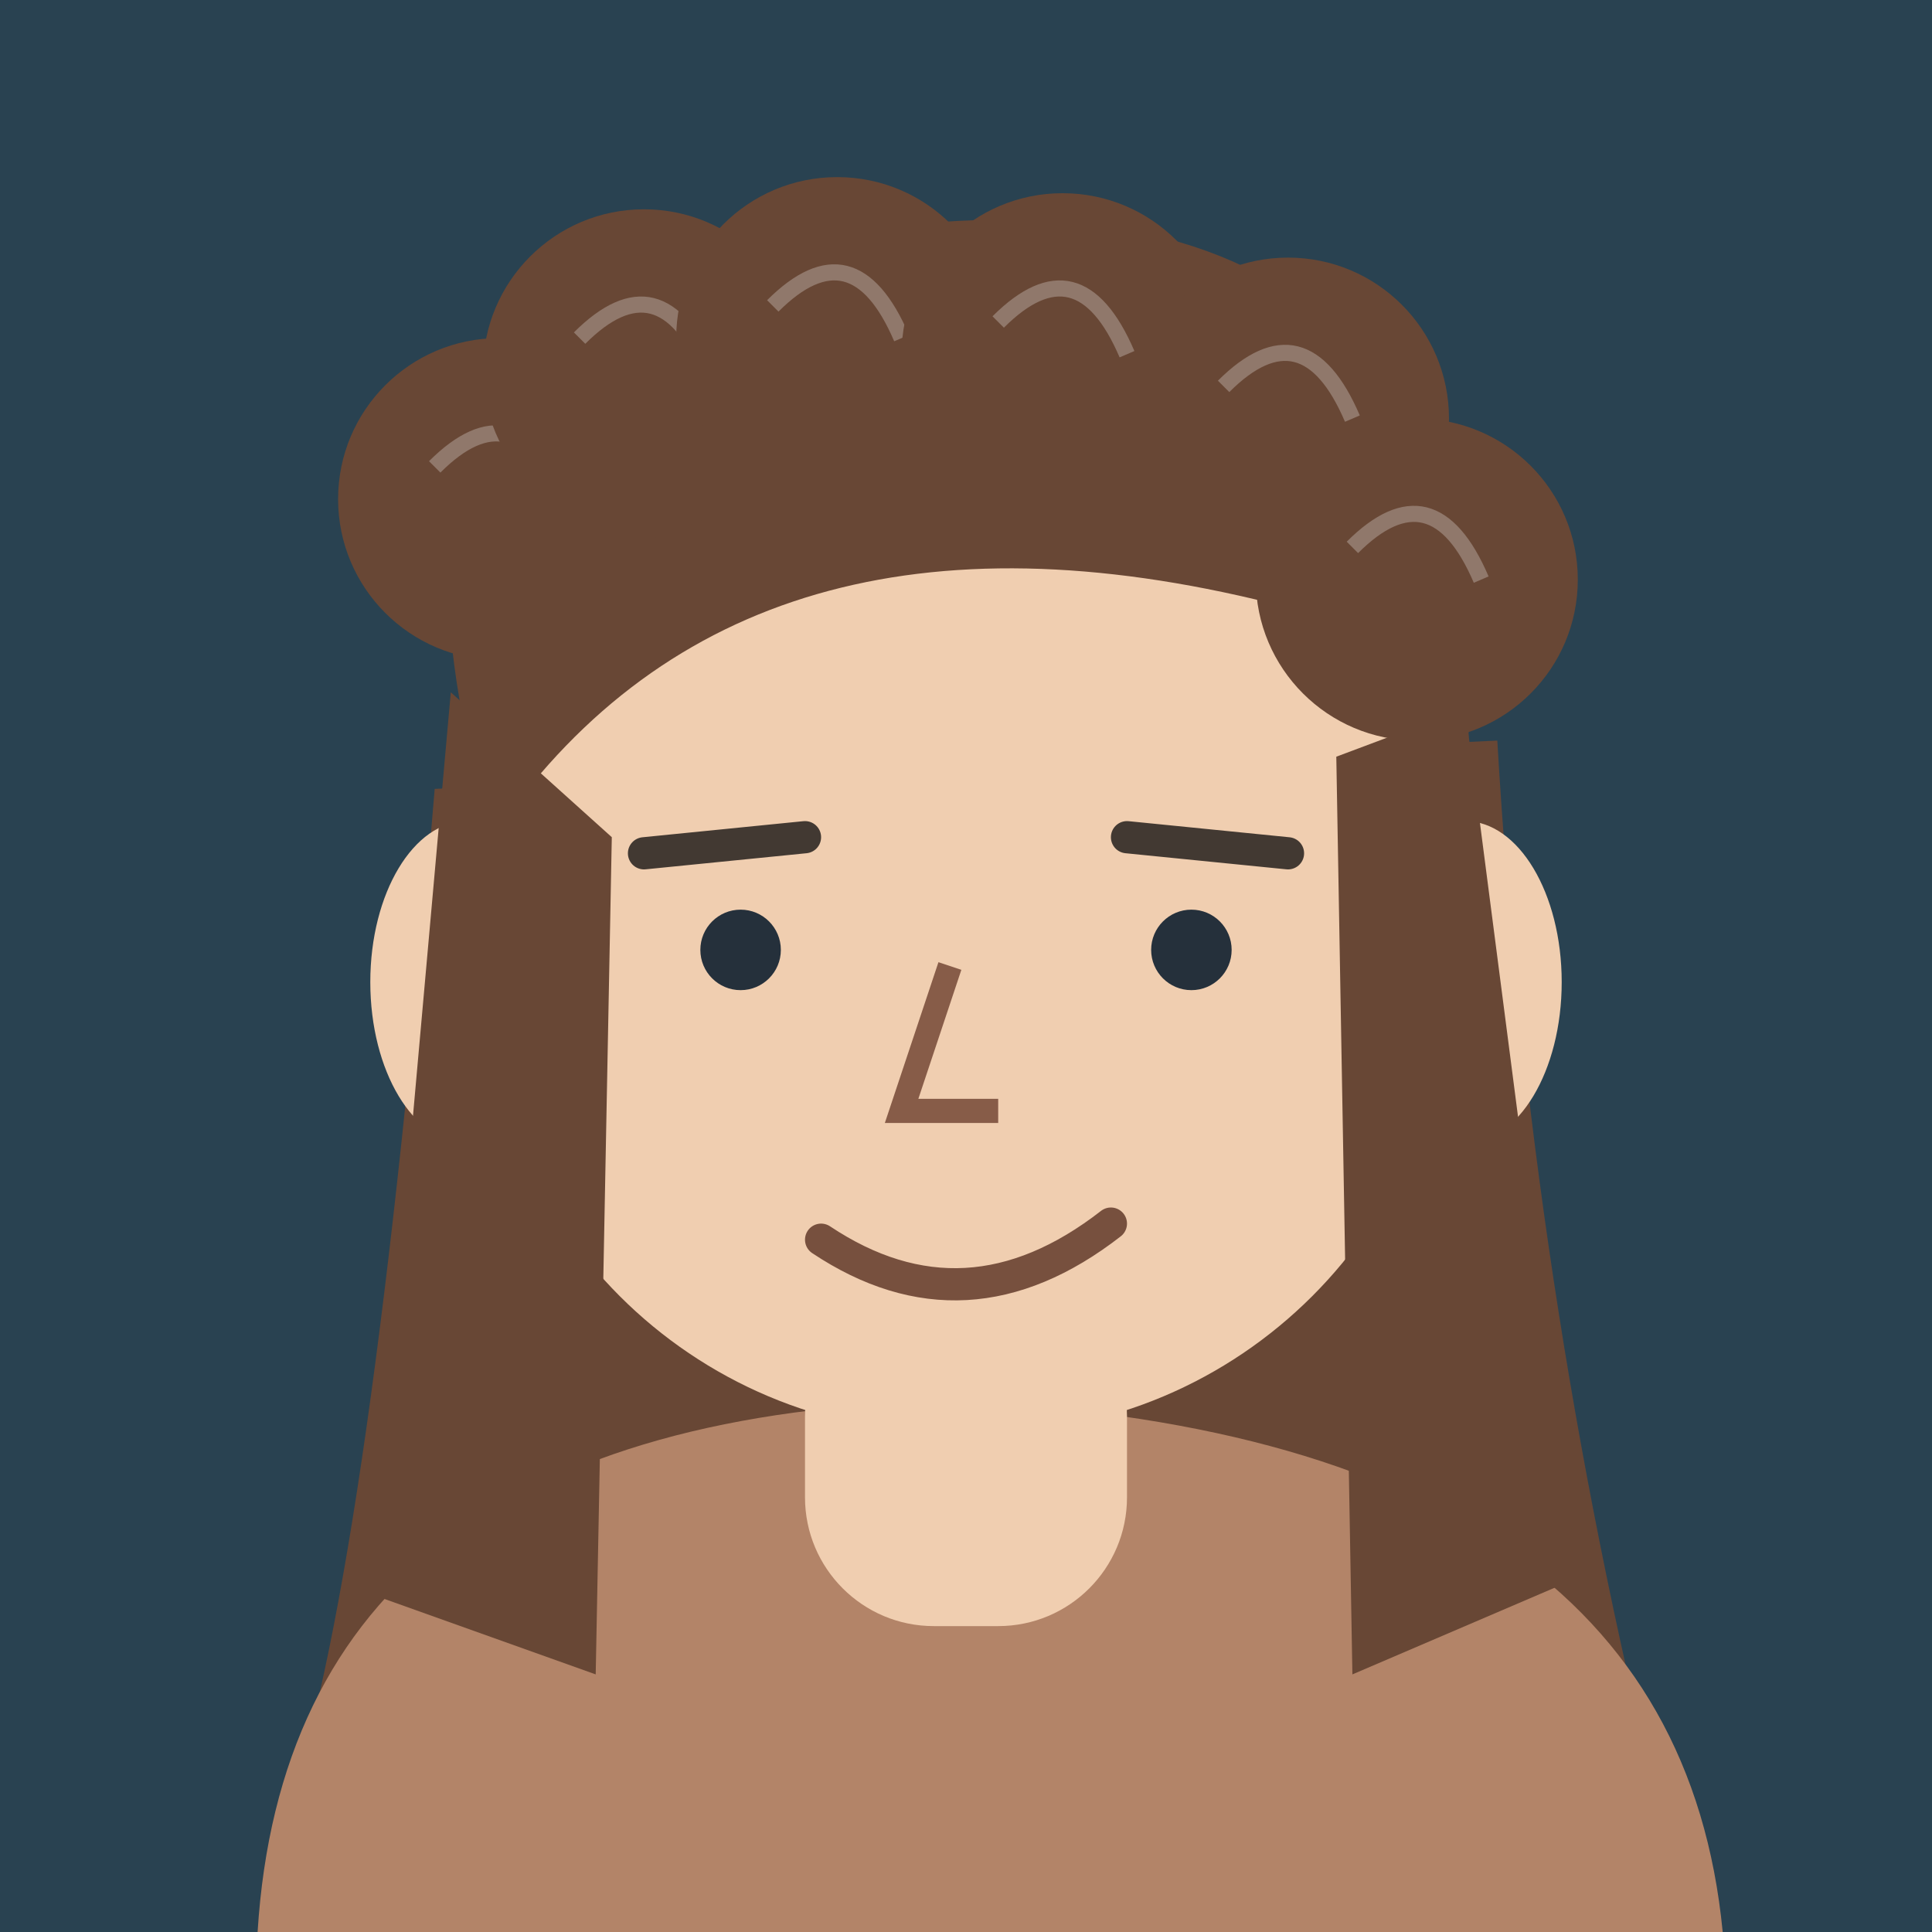
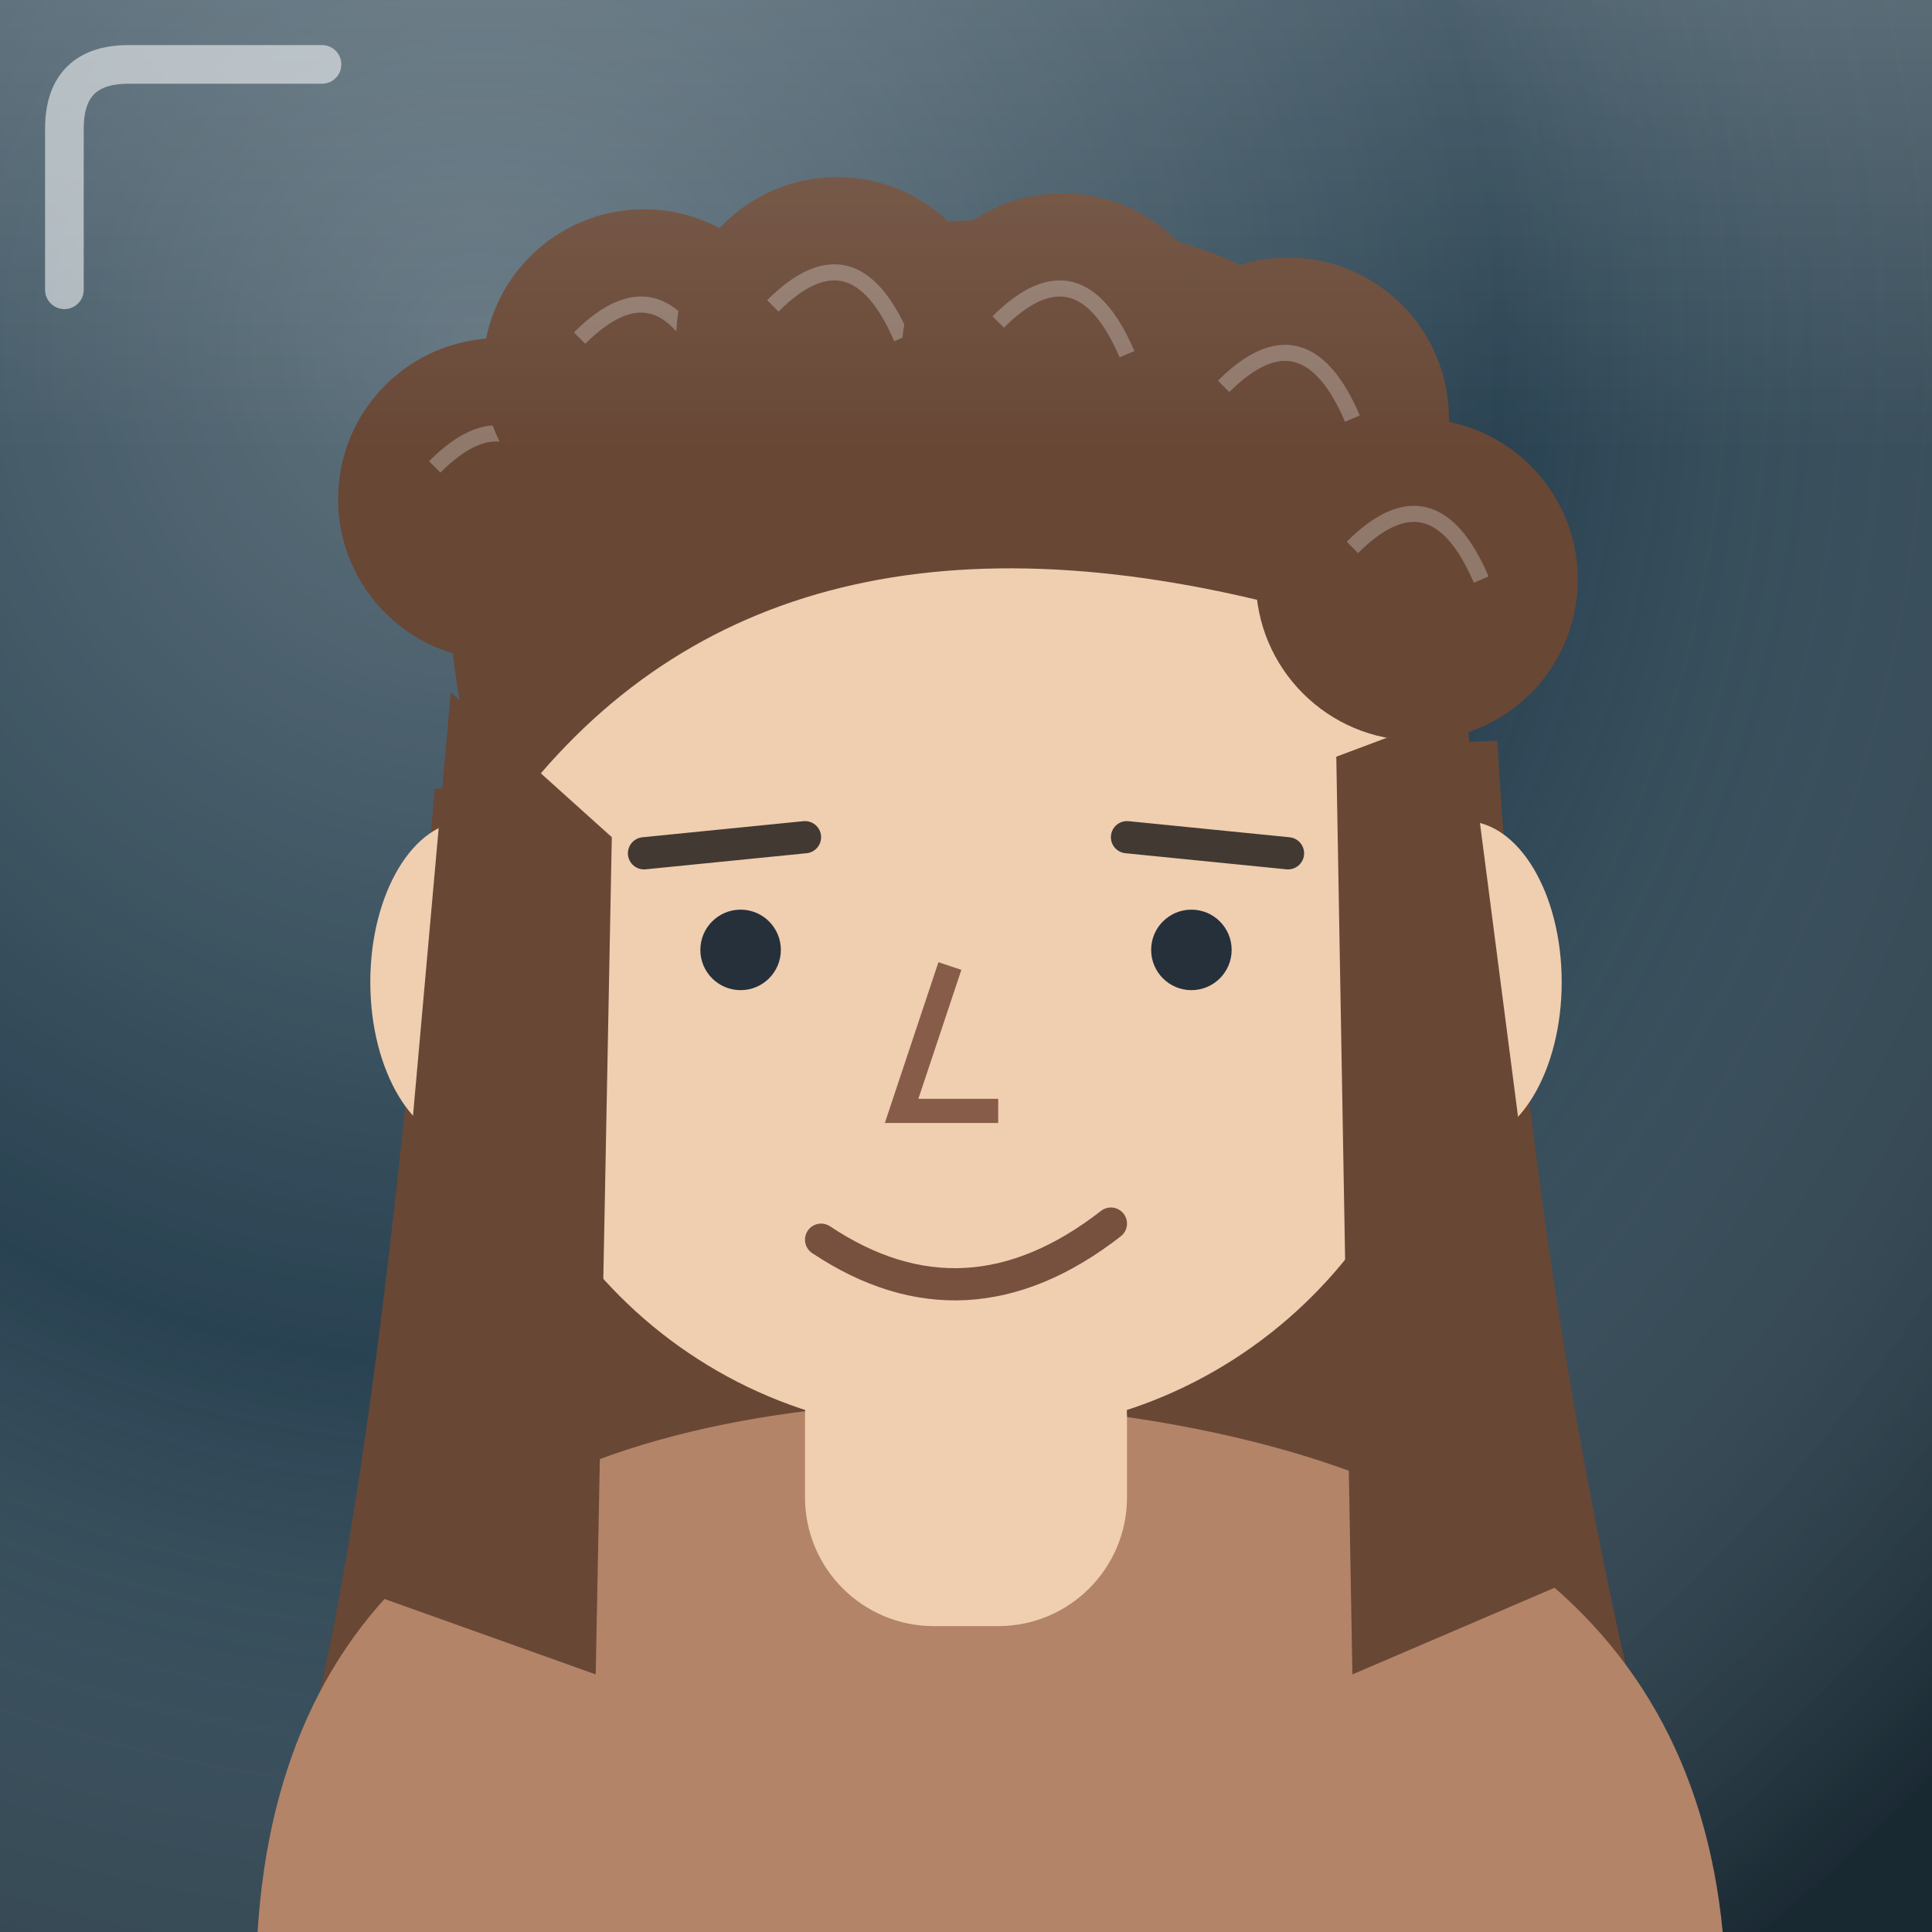
<svg xmlns="http://www.w3.org/2000/svg" viewBox="0 0 120 120" role="img">
+   <defs>
+     <radialGradient id="s" cx=".25" cy=".18" r="1.05">
+       <stop offset="0" stop-color="#fff" stop-opacity=".26" />
+       <stop offset=".5" stop-color="#fff" stop-opacity="0" />
+       <stop offset="1" stop-color="#000" stop-opacity=".38" />
+     </radialGradient>
+     <linearGradient id="g" x1="0" y1="0" x2="0" y2="1">
+       <stop offset="0" stop-color="#fff" stop-opacity=".16" />
+       <stop offset=".45" stop-color="#fff" stop-opacity="0" />
+     </linearGradient>
+   </defs>
  <rect width="120" height="120" fill="#294251" />
+   <rect width="120" height="120" fill="url(#s)" />
  <path d="M27 49Q23 97 18 112L103 112Q95 80 93 46Z" fill="#684735" />
  <path d="M16 120Q18 88 59 87Q104 89 107 120" fill="#b38468" />
  <rect x="50" y="80" width="20" height="21" rx="8" fill="#f0ceb0" />
  <ellipse cx="29" cy="61" rx="6" ry="10" fill="#f0ceb0" />
  <ellipse cx="91" cy="61" rx="6" ry="10" fill="#f0ceb0" />
  <rect x="30" y="22" width="60" height="67" rx="29" fill="#f0ceb0" />
  <path d="M30 50Q20 13 56 14Q94 10 91 51L81 38Q48 29 32 50" fill="#684735" />
  <circle cx="31" cy="31" r="10" fill="#684735" />
  <path d="M27 29q5 -5 8 2" stroke="#ffffff44" fill="none" />
  <circle cx="40" cy="23" r="10" fill="#684735" />
  <path d="M36 21q5 -5 8 2" stroke="#ffffff44" fill="none" />
  <circle cx="52" cy="21" r="10" fill="#684735" />
  <path d="M48 19q5 -5 8 2" stroke="#ffffff44" fill="none" />
  <circle cx="66" cy="22" r="10" fill="#684735" />
  <path d="M62 20q5 -5 8 2" stroke="#ffffff44" fill="none" />
  <circle cx="80" cy="26" r="10" fill="#684735" />
  <path d="M76 24q5 -5 8 2" stroke="#ffffff44" fill="none" />
  <circle cx="88" cy="36" r="10" fill="#684735" />
  <path d="M84 34q5 -5 8 2" stroke="#ffffff44" fill="none" />
  <path d="M28 43L23 99L37 104L38 52M83 47L84 104L98 98L91 44" fill="#684735" />
  <path d="M40 53l10 -1M70 52l10 1" stroke="#423932" stroke-width="2" stroke-linecap="round" />
  <circle cx="46" cy="59" r="2.5" fill="#25303b" />
  <circle cx="74" cy="59" r="2.5" fill="#25303b" />
  <path d="M59 60l-3 9 6 0" fill="none" stroke="#875c48" stroke-width="1.5" />
  <path d="M51 77q9 6 18 -1" fill="none" stroke="#77503e" stroke-width="2" stroke-linecap="round" />
+   <rect width="120" height="62" fill="url(#g)" />
+   <path d="M4 18V8Q4 4 8 4H20" fill="none" stroke="#fff" stroke-opacity=".55" stroke-width="2.4" stroke-linecap="round" />
</svg>
